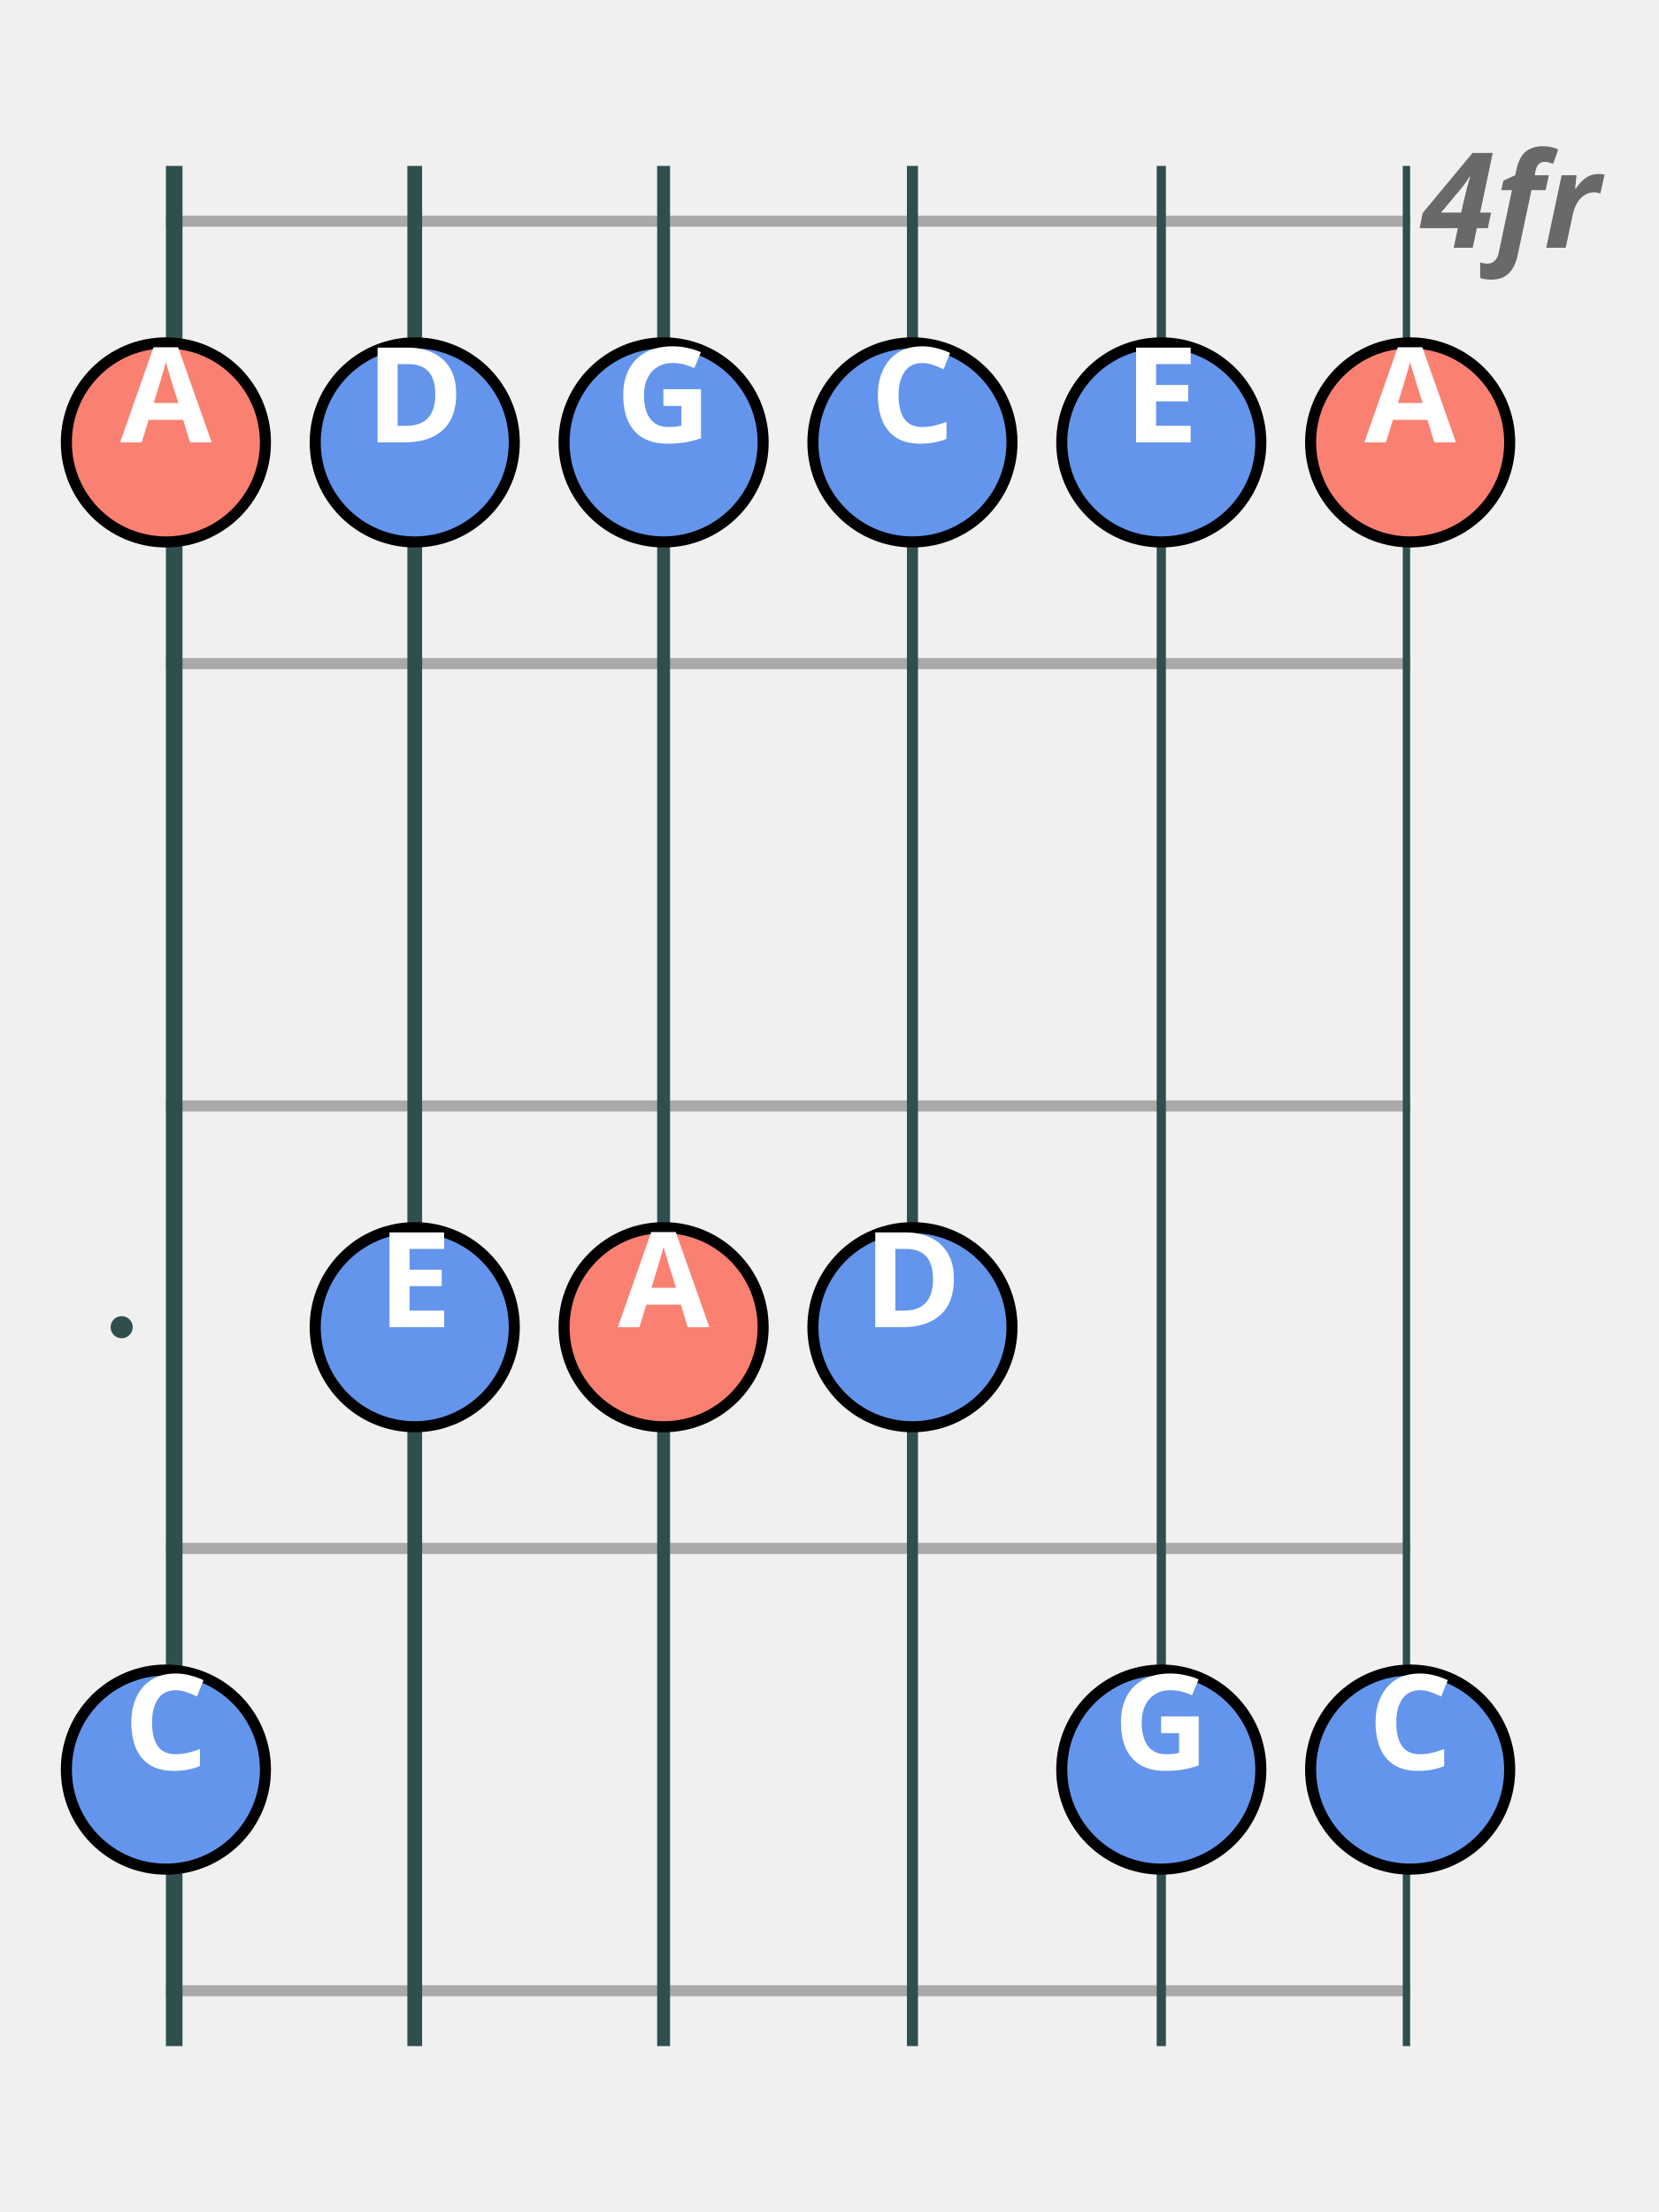
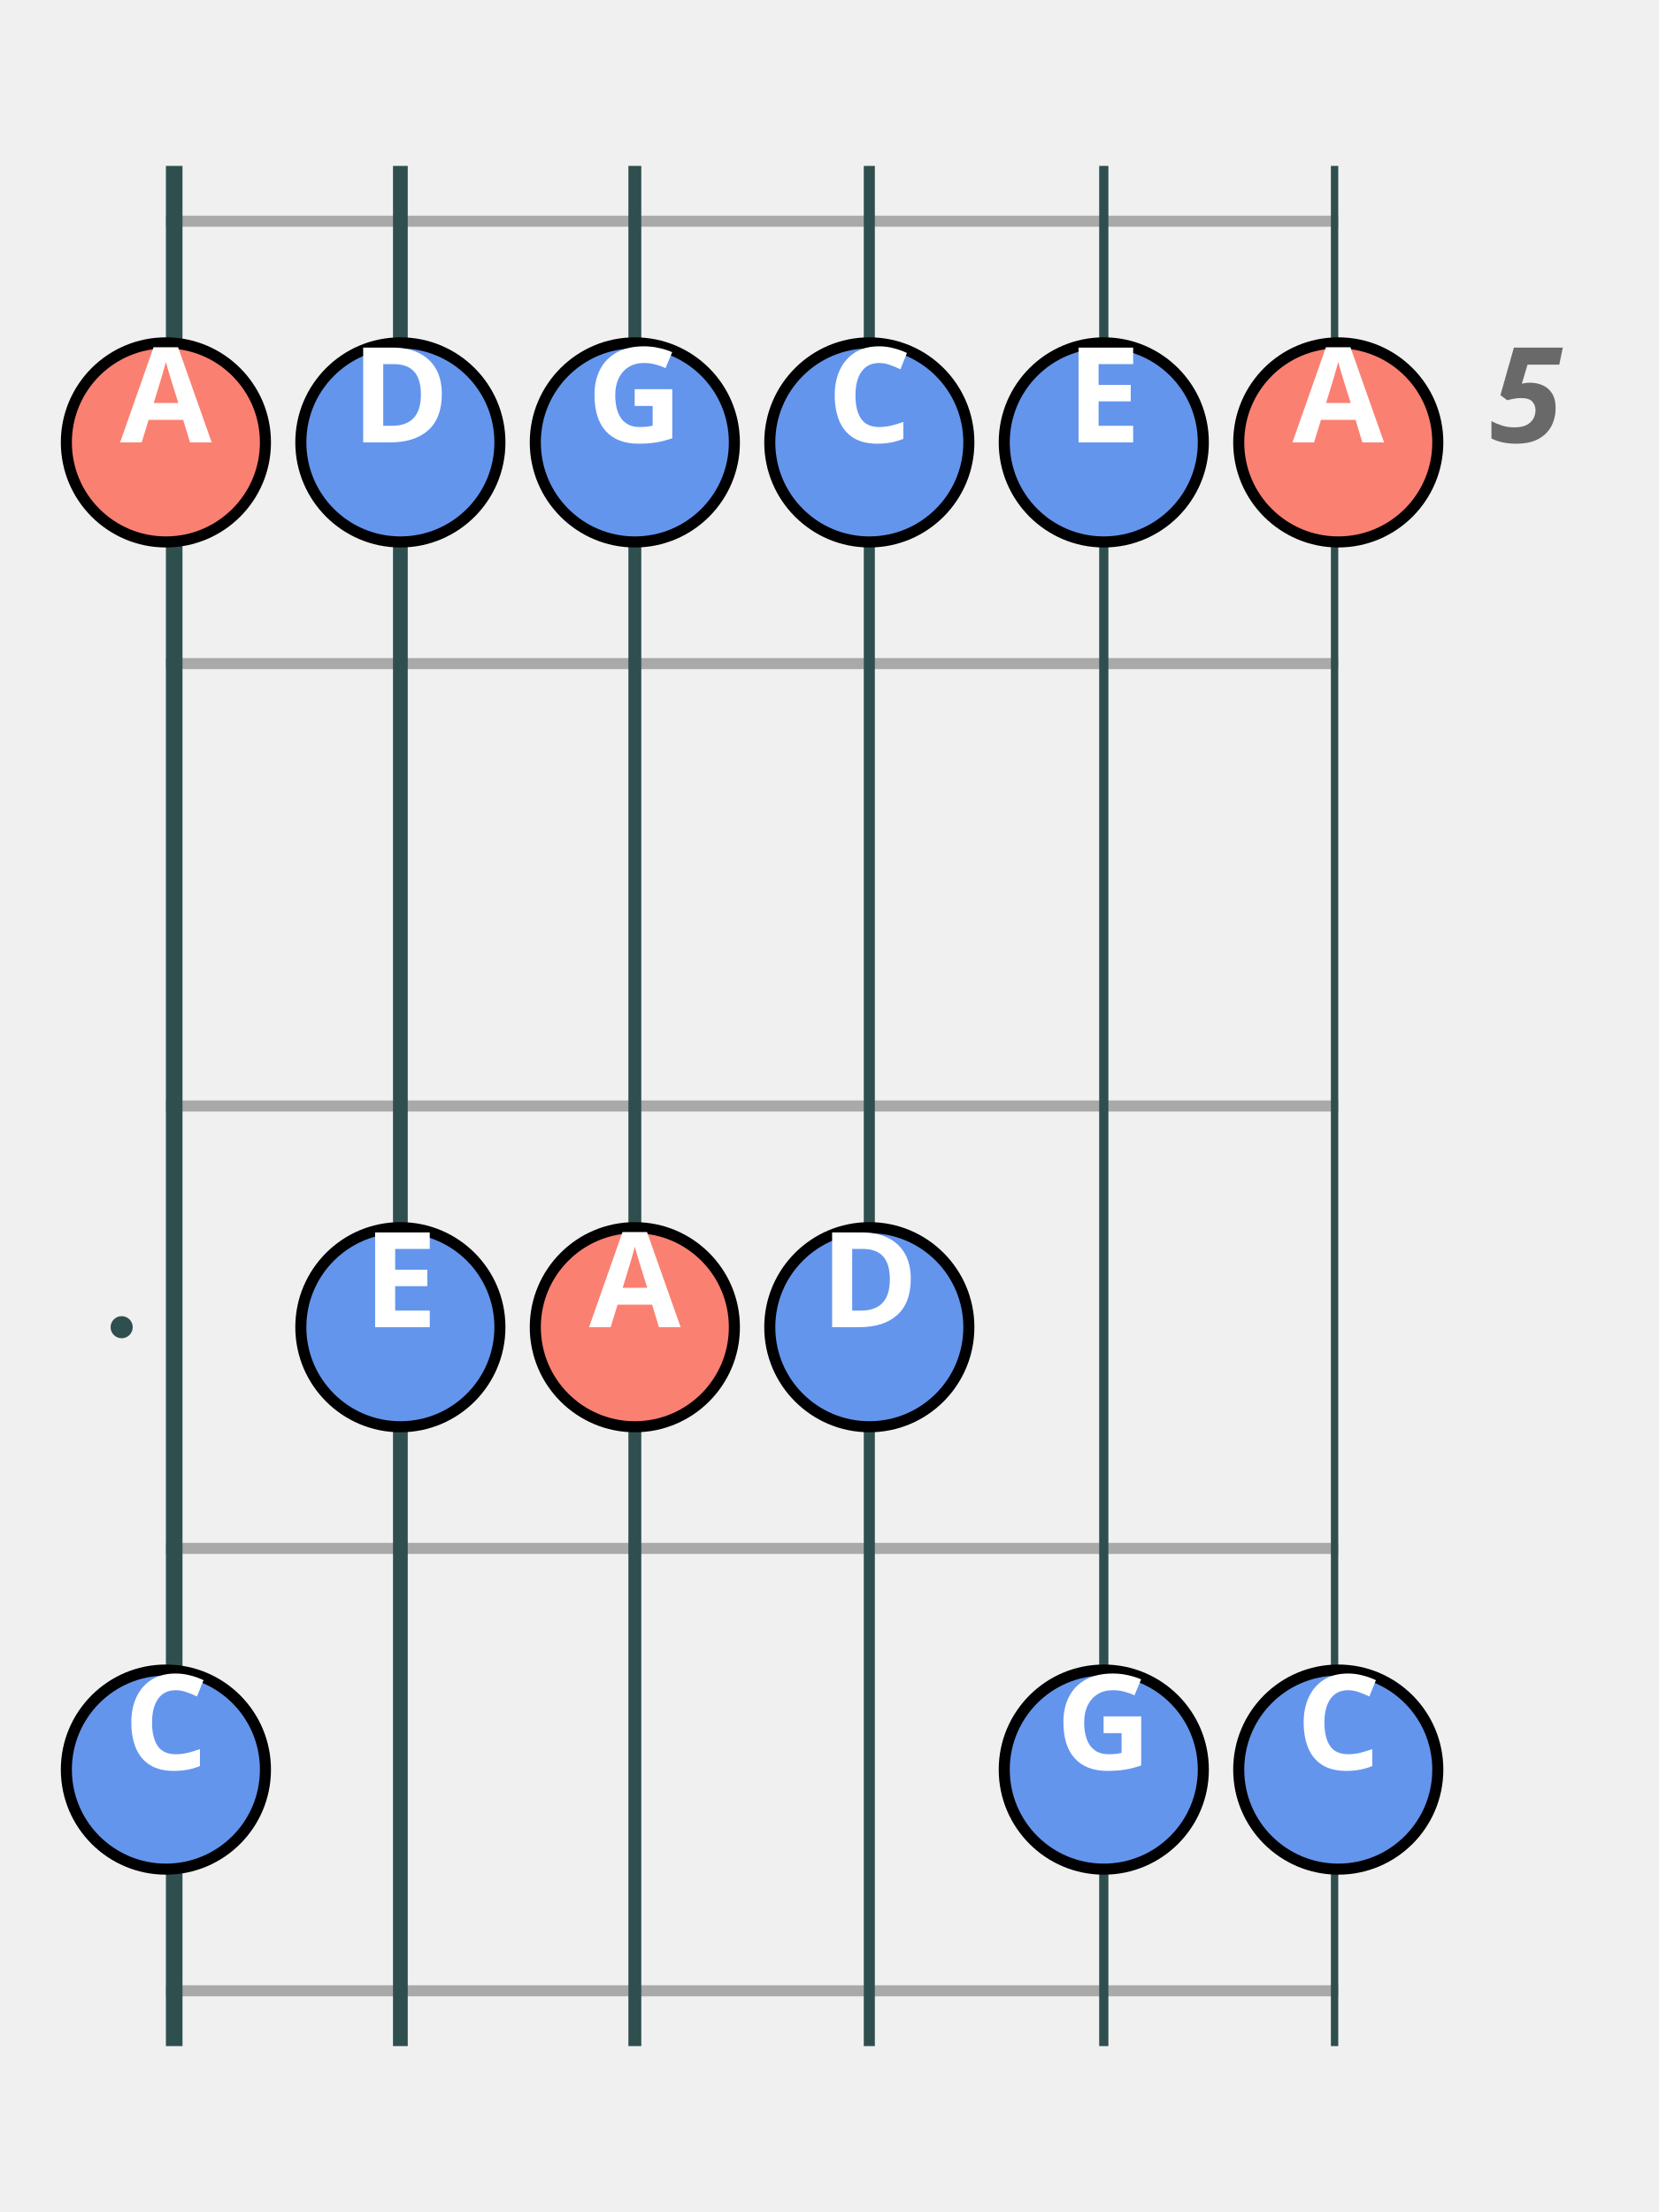
<svg xmlns="http://www.w3.org/2000/svg" baseProfile="full" height="400" version="1.1" width="300">
  <defs />
-   <line stroke="darkgray" stroke-width="2" x1="30" x2="255.0" y1="40.0" y2="40.0" />
-   <line stroke="darkgray" stroke-width="2" x1="30" x2="255.0" y1="120.0" y2="120.0" />
-   <line stroke="darkgray" stroke-width="2" x1="30" x2="255.0" y1="200.0" y2="200.0" />
-   <line stroke="darkgray" stroke-width="2" x1="30" x2="255.0" y1="280.0" y2="280.0" />
-   <line stroke="darkgray" stroke-width="2" x1="30" x2="255.0" y1="360.0" y2="360.0" />
+   <line stroke="darkgray" stroke-width="2" x1="30" x2="242" y1="40.0" y2="40.0" />
+   <line stroke="darkgray" stroke-width="2" x1="30" x2="242" y1="120.0" y2="120.0" />
+   <line stroke="darkgray" stroke-width="2" x1="30" x2="242" y1="200.0" y2="200.0" />
+   <line stroke="darkgray" stroke-width="2" x1="30" x2="242" y1="280.0" y2="280.0" />
+   <line stroke="darkgray" stroke-width="2" x1="30" x2="242" y1="360.0" y2="360.0" />
  <circle cx="22" cy="80.0" fill="darkslategray" r="2" />
  <circle cx="22" cy="240.0" fill="darkslategray" r="2" />
-   <text fill="dimgray" font-family="Verdana" font-size="24" font-style="italic" font-weight="bold" text-anchor="start" x="257.0" y="44.8">4fr</text>
+   <text alignment-baseline="central" fill="dimgray" font-family="Verdana" font-size="24" font-style="italic" font-weight="bold" text-anchor="middle" x="276.0" y="80.0">5</text>
  <line stroke="darkslategray" stroke-width="3.0" x1="31.5" x2="31.5" y1="30" y2="370" />
-   <line stroke="darkslategray" stroke-width="2.667" x1="75.0" x2="75.0" y1="30" y2="370" />
-   <line stroke="darkslategray" stroke-width="2.333" x1="120.0" x2="120.0" y1="30" y2="370" />
-   <line stroke="darkslategray" stroke-width="2.0" x1="165.0" x2="165.0" y1="30" y2="370" />
-   <line stroke="darkslategray" stroke-width="1.667" x1="210.0" x2="210.0" y1="30" y2="370" />
-   <line stroke="darkslategray" stroke-width="1.333" x1="254.333" x2="254.333" y1="30" y2="370" />
+   <line stroke="darkslategray" stroke-width="2.667" x1="72.4" x2="72.4" y1="30" y2="370" />
+   <line stroke="darkslategray" stroke-width="2.333" x1="114.8" x2="114.8" y1="30" y2="370" />
+   <line stroke="darkslategray" stroke-width="2.0" x1="157.2" x2="157.2" y1="30" y2="370" />
+   <line stroke="darkslategray" stroke-width="1.667" x1="199.6" x2="199.6" y1="30" y2="370" />
+   <line stroke="darkslategray" stroke-width="1.333" x1="241.333" x2="241.333" y1="30" y2="370" />
  <circle cx="30.0" cy="80.0" fill="salmon" r="18" stroke="black" stroke-width="2" />
  <text alignment-baseline="central" fill="white" font-family="Verdana" font-size="24" font-weight="bold" text-anchor="middle" x="30.0" y="80.0">A</text>
-   <circle cx="75.0" cy="80.0" fill="cornflowerblue" r="18" stroke="black" stroke-width="2" />
-   <text alignment-baseline="central" fill="white" font-family="Verdana" font-size="24" font-weight="bold" text-anchor="middle" x="75.0" y="80.0">D</text>
-   <circle cx="120.0" cy="80.0" fill="cornflowerblue" r="18" stroke="black" stroke-width="2" />
-   <text alignment-baseline="central" fill="white" font-family="Verdana" font-size="24" font-weight="bold" text-anchor="middle" x="120.0" y="80.0">G</text>
-   <circle cx="165.0" cy="80.0" fill="cornflowerblue" r="18" stroke="black" stroke-width="2" />
-   <text alignment-baseline="central" fill="white" font-family="Verdana" font-size="24" font-weight="bold" text-anchor="middle" x="165.0" y="80.0">C</text>
-   <circle cx="210.0" cy="80.0" fill="cornflowerblue" r="18" stroke="black" stroke-width="2" />
-   <text alignment-baseline="central" fill="white" font-family="Verdana" font-size="24" font-weight="bold" text-anchor="middle" x="210.0" y="80.0">E</text>
-   <circle cx="255.0" cy="80.0" fill="salmon" r="18" stroke="black" stroke-width="2" />
-   <text alignment-baseline="central" fill="white" font-family="Verdana" font-size="24" font-weight="bold" text-anchor="middle" x="255.0" y="80.0">A</text>
+   <circle cx="72.4" cy="80.0" fill="cornflowerblue" r="18" stroke="black" stroke-width="2" />
+   <text alignment-baseline="central" fill="white" font-family="Verdana" font-size="24" font-weight="bold" text-anchor="middle" x="72.4" y="80.0">D</text>
+   <circle cx="114.8" cy="80.0" fill="cornflowerblue" r="18" stroke="black" stroke-width="2" />
+   <text alignment-baseline="central" fill="white" font-family="Verdana" font-size="24" font-weight="bold" text-anchor="middle" x="114.8" y="80.0">G</text>
+   <circle cx="157.2" cy="80.0" fill="cornflowerblue" r="18" stroke="black" stroke-width="2" />
+   <text alignment-baseline="central" fill="white" font-family="Verdana" font-size="24" font-weight="bold" text-anchor="middle" x="157.2" y="80.0">C</text>
+   <circle cx="199.6" cy="80.0" fill="cornflowerblue" r="18" stroke="black" stroke-width="2" />
+   <text alignment-baseline="central" fill="white" font-family="Verdana" font-size="24" font-weight="bold" text-anchor="middle" x="199.6" y="80.0">E</text>
+   <circle cx="242.0" cy="80.0" fill="salmon" r="18" stroke="black" stroke-width="2" />
+   <text alignment-baseline="central" fill="white" font-family="Verdana" font-size="24" font-weight="bold" text-anchor="middle" x="242.0" y="80.0">A</text>
  <circle cx="30.0" cy="320.0" fill="cornflowerblue" r="18" stroke="black" stroke-width="2" />
  <text alignment-baseline="central" fill="white" font-family="Verdana" font-size="24" font-weight="bold" text-anchor="middle" x="30.0" y="320.0">C</text>
-   <circle cx="75.0" cy="240.0" fill="cornflowerblue" r="18" stroke="black" stroke-width="2" />
-   <text alignment-baseline="central" fill="white" font-family="Verdana" font-size="24" font-weight="bold" text-anchor="middle" x="75.0" y="240.0">E</text>
-   <circle cx="120.0" cy="240.0" fill="salmon" r="18" stroke="black" stroke-width="2" />
-   <text alignment-baseline="central" fill="white" font-family="Verdana" font-size="24" font-weight="bold" text-anchor="middle" x="120.0" y="240.0">A</text>
-   <circle cx="165.0" cy="240.0" fill="cornflowerblue" r="18" stroke="black" stroke-width="2" />
-   <text alignment-baseline="central" fill="white" font-family="Verdana" font-size="24" font-weight="bold" text-anchor="middle" x="165.0" y="240.0">D</text>
-   <circle cx="210.0" cy="320.0" fill="cornflowerblue" r="18" stroke="black" stroke-width="2" />
-   <text alignment-baseline="central" fill="white" font-family="Verdana" font-size="24" font-weight="bold" text-anchor="middle" x="210.0" y="320.0">G</text>
-   <circle cx="255.0" cy="320.0" fill="cornflowerblue" r="18" stroke="black" stroke-width="2" />
-   <text alignment-baseline="central" fill="white" font-family="Verdana" font-size="24" font-weight="bold" text-anchor="middle" x="255.0" y="320.0">C</text>
+   <circle cx="72.4" cy="240.0" fill="cornflowerblue" r="18" stroke="black" stroke-width="2" />
+   <text alignment-baseline="central" fill="white" font-family="Verdana" font-size="24" font-weight="bold" text-anchor="middle" x="72.4" y="240.0">E</text>
+   <circle cx="114.8" cy="240.0" fill="salmon" r="18" stroke="black" stroke-width="2" />
+   <text alignment-baseline="central" fill="white" font-family="Verdana" font-size="24" font-weight="bold" text-anchor="middle" x="114.8" y="240.0">A</text>
+   <circle cx="157.2" cy="240.0" fill="cornflowerblue" r="18" stroke="black" stroke-width="2" />
+   <text alignment-baseline="central" fill="white" font-family="Verdana" font-size="24" font-weight="bold" text-anchor="middle" x="157.2" y="240.0">D</text>
+   <circle cx="199.6" cy="320.0" fill="cornflowerblue" r="18" stroke="black" stroke-width="2" />
+   <text alignment-baseline="central" fill="white" font-family="Verdana" font-size="24" font-weight="bold" text-anchor="middle" x="199.6" y="320.0">G</text>
+   <circle cx="242.0" cy="320.0" fill="cornflowerblue" r="18" stroke="black" stroke-width="2" />
+   <text alignment-baseline="central" fill="white" font-family="Verdana" font-size="24" font-weight="bold" text-anchor="middle" x="242.0" y="320.0">C</text>
</svg>
